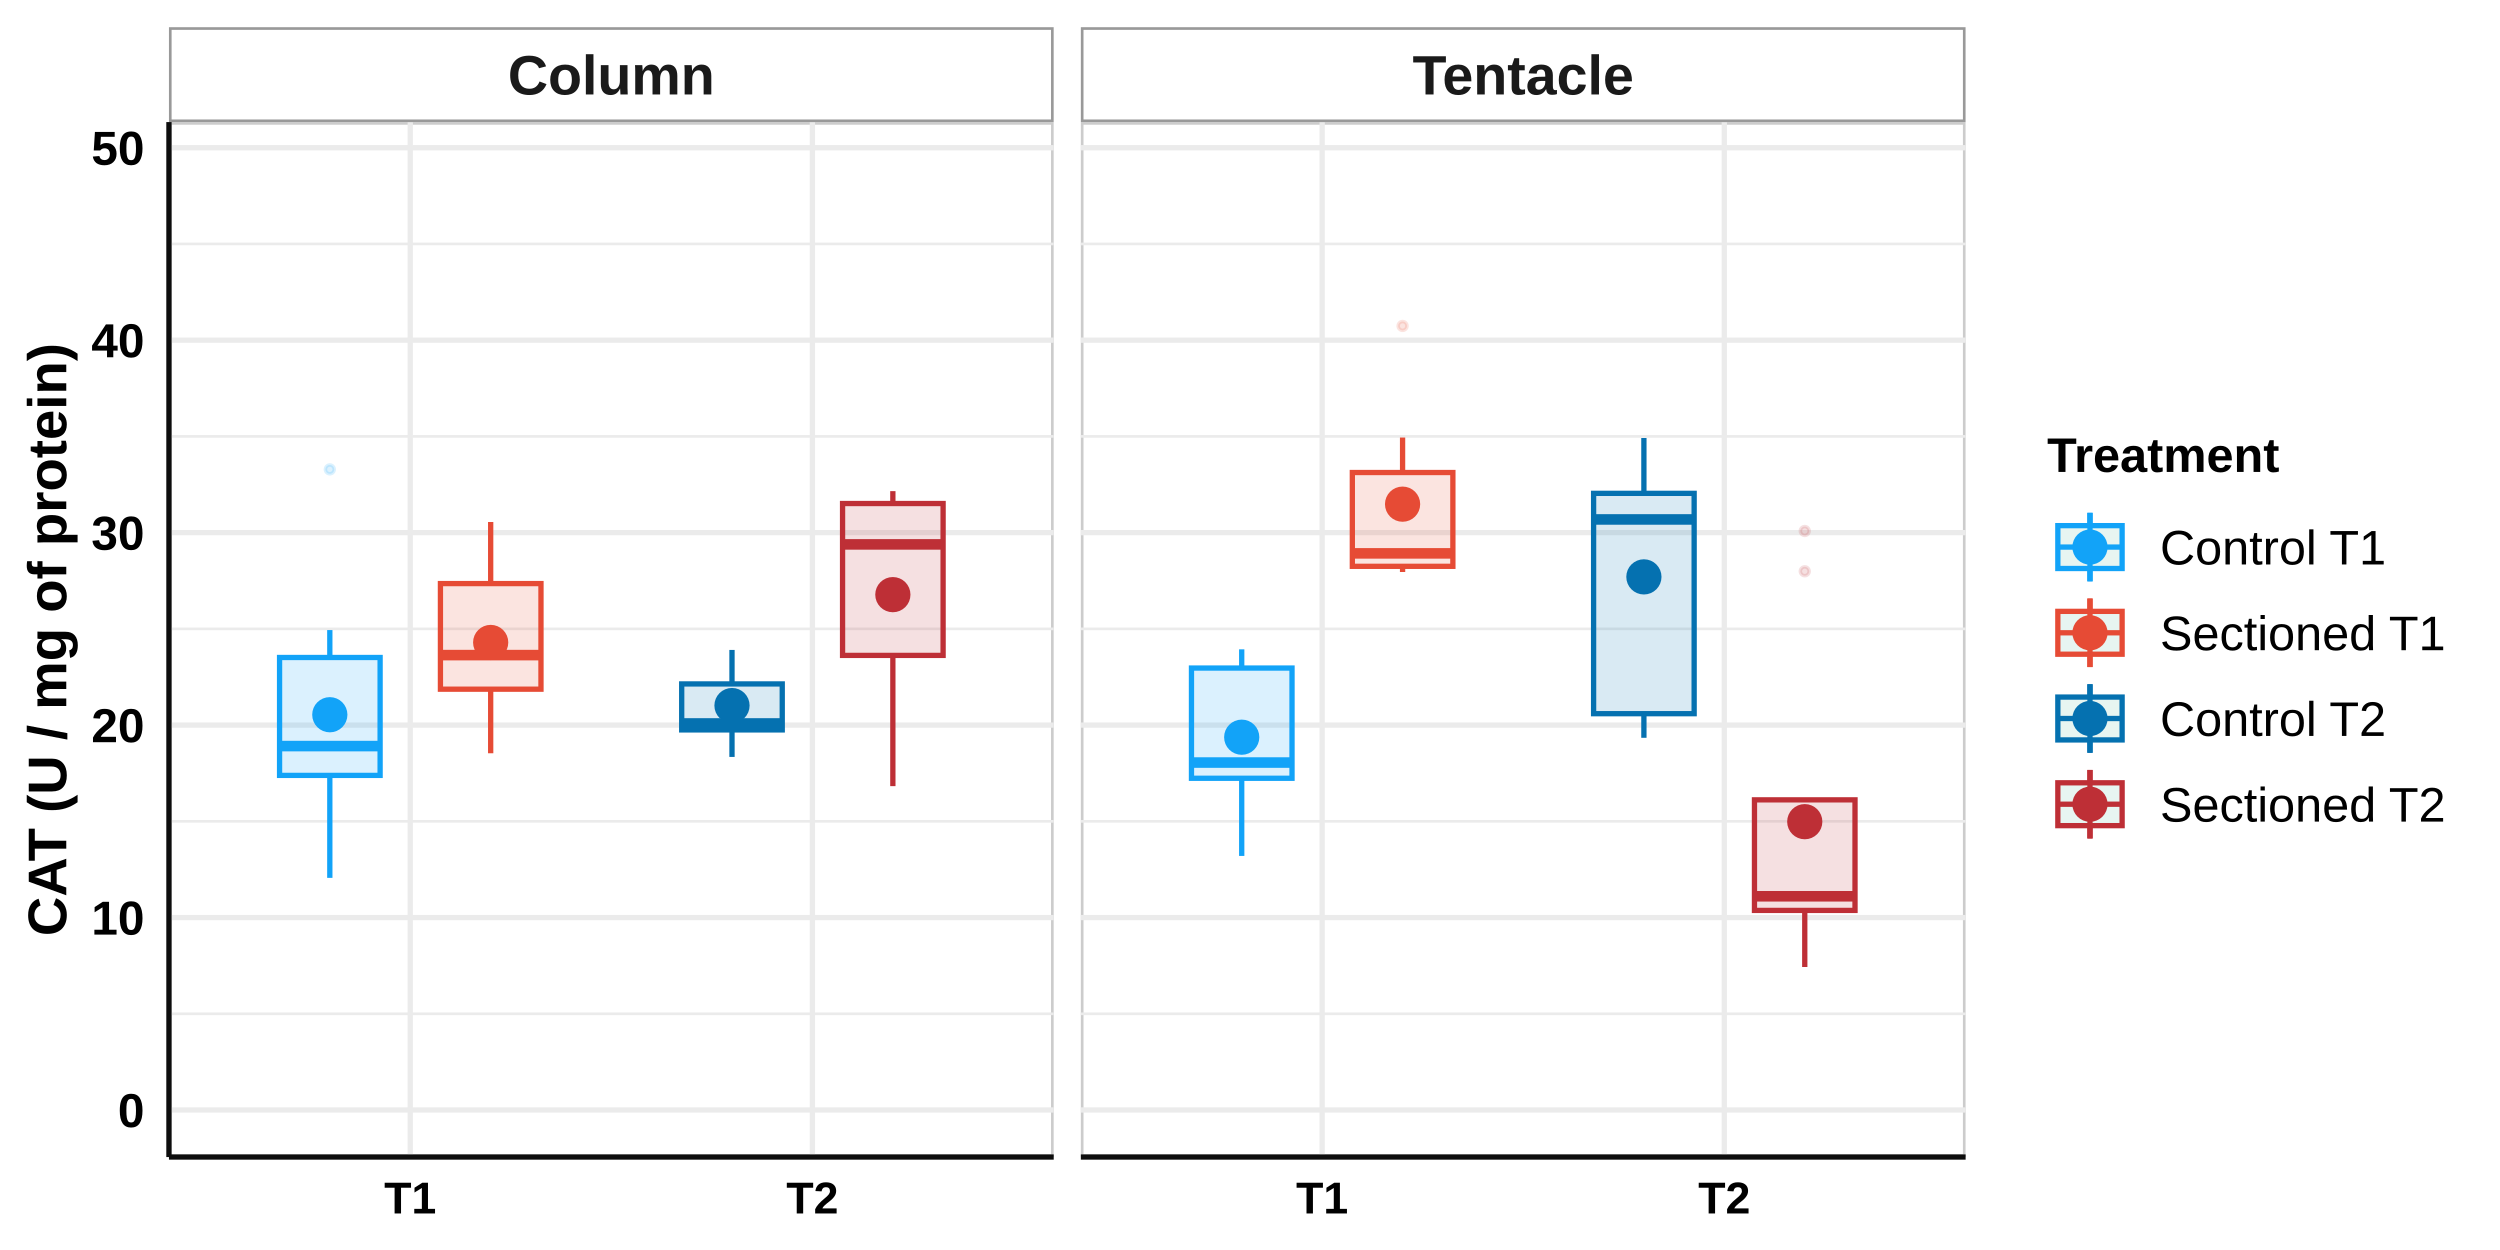
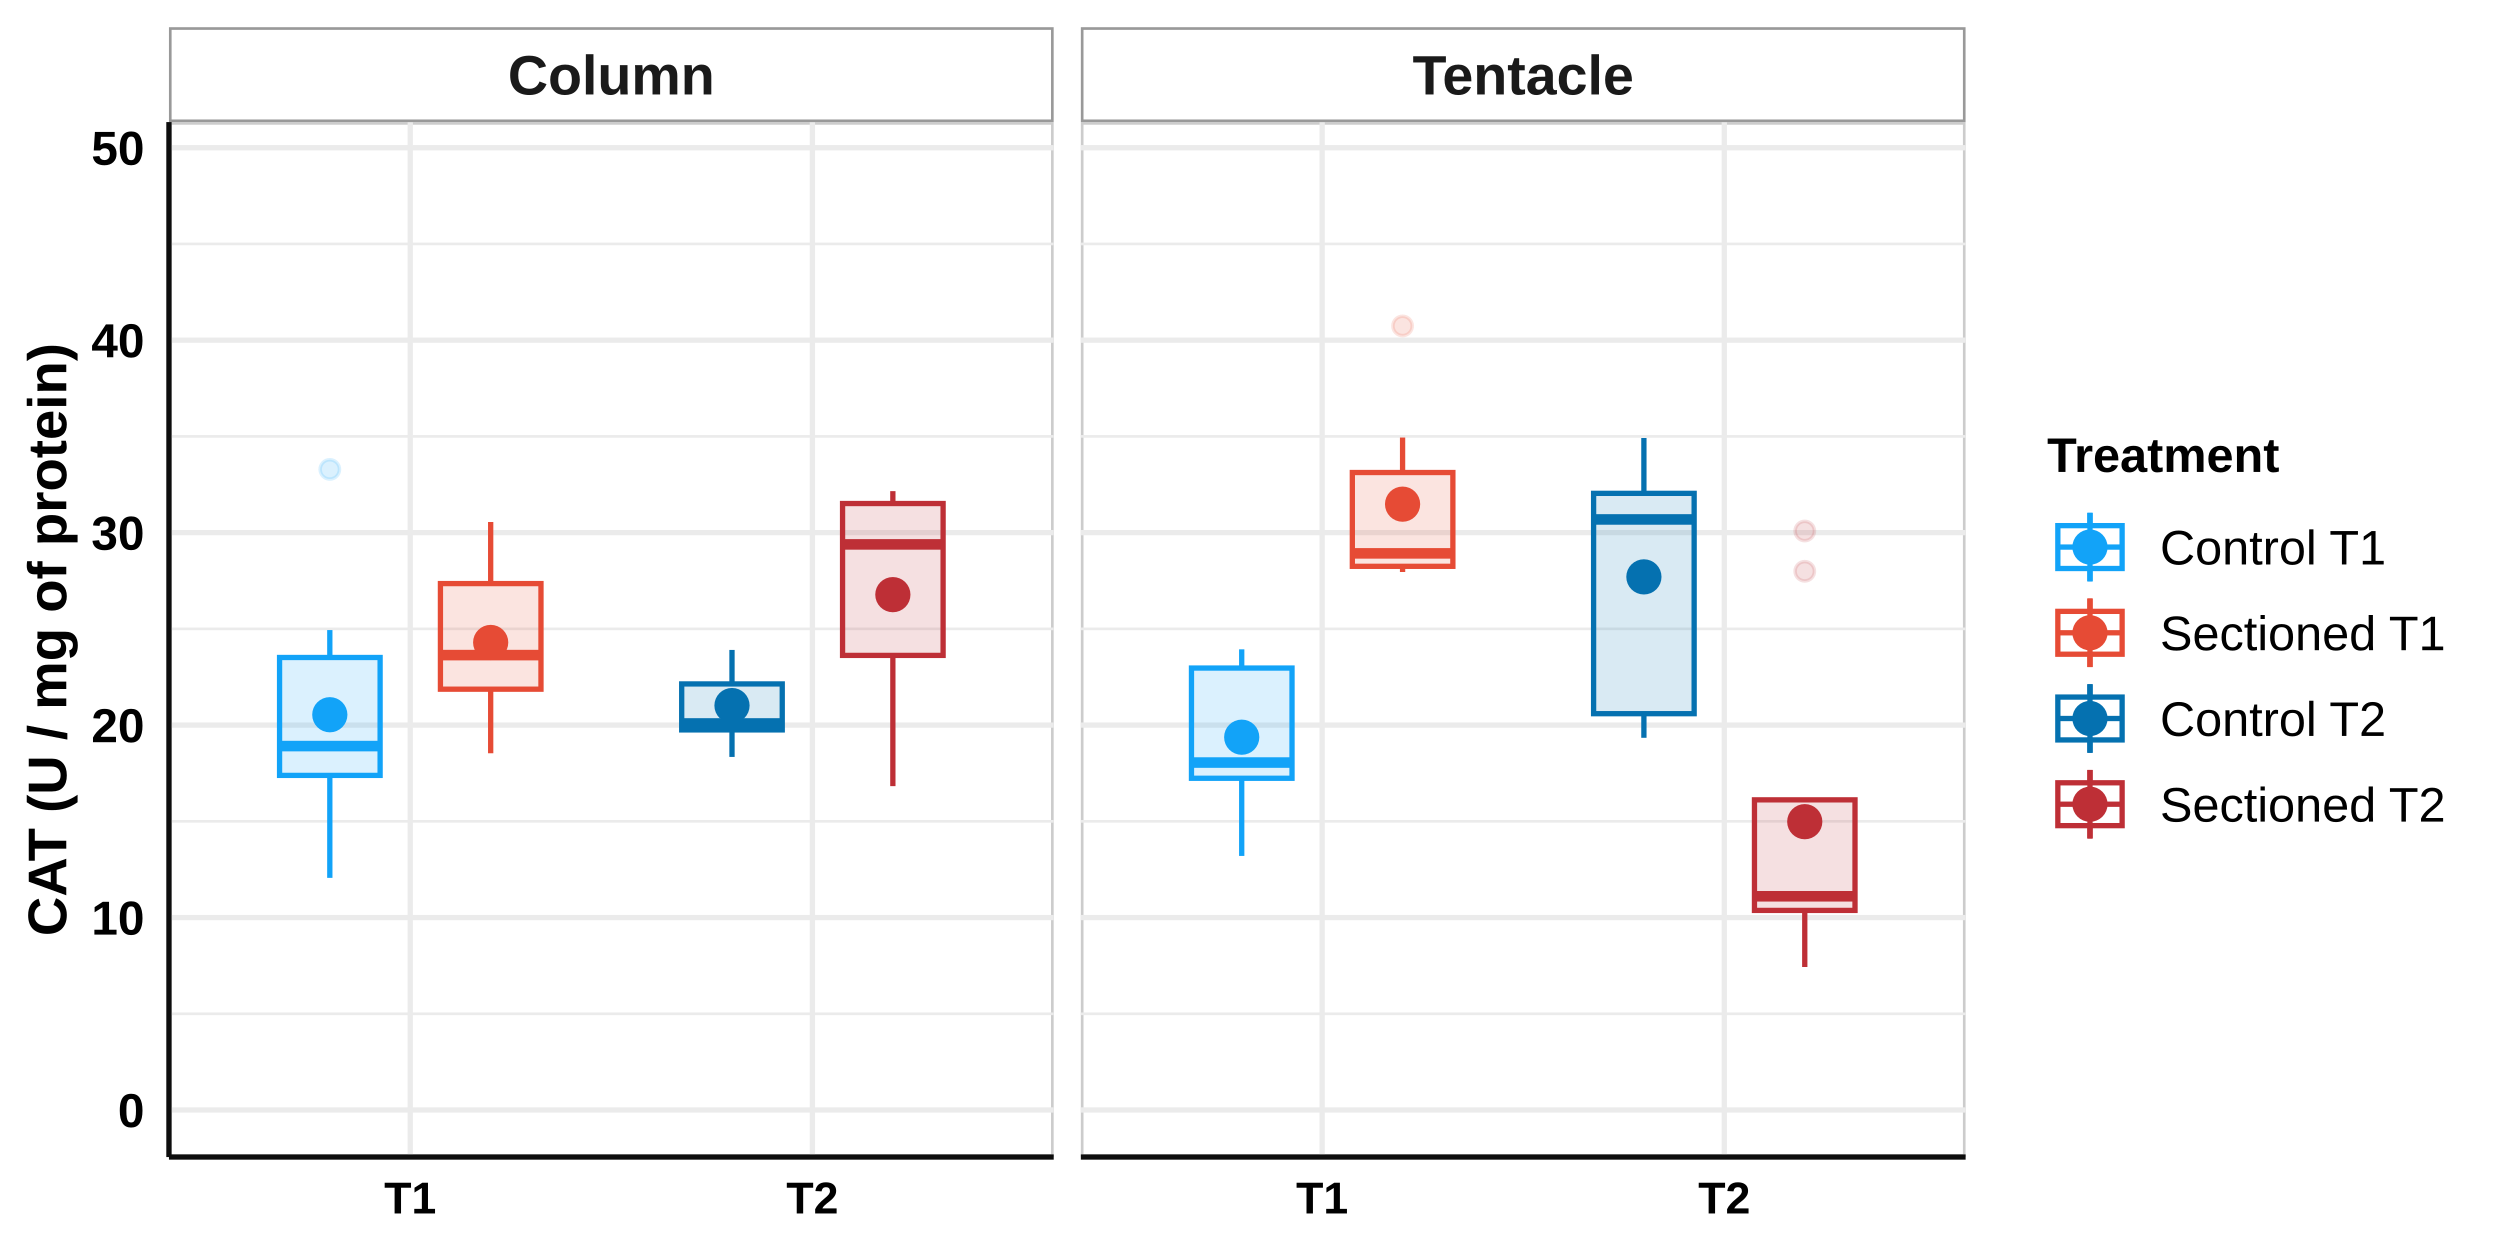
<svg xmlns="http://www.w3.org/2000/svg" width="504.00pt" height="252.00pt" viewBox="0 0 504.00 252.00">
  <g class="svglite">
    <defs>
      <style type="text/css">
    .svglite line, .svglite polyline, .svglite polygon, .svglite path, .svglite rect, .svglite circle {
      fill: none;
      stroke: #000000;
      stroke-linecap: round;
      stroke-linejoin: round;
      stroke-miterlimit: 10.00;
    }
    .svglite text {
      white-space: pre;
    }
    .svglite g.glyphgroup path {
      fill: inherit;
      stroke: none;
    }
  </style>
    </defs>
    <rect width="100%" height="100%" style="stroke: none; fill: #FFFFFF;" />
    <defs>
      <clipPath id="cpMC4wMHw1MDQuMDB8MC4wMHwyNTIuMDA=">
        <rect x="0.00" y="0.00" width="504.00" height="252.00" />
      </clipPath>
    </defs>
    <g clip-path="url(#cpMC4wMHw1MDQuMDB8MC4wMHwyNTIuMDA=)">
      <rect x="0.00" y="0.00" width="504.00" height="252.00" style="stroke-width: 1.07; stroke: none; fill: #FFFFFF;" />
    </g>
    <defs>
      <clipPath id="cpMzQuMDZ8MjEyLjQzfDI0LjYxfDIzMy4yNg==">
        <rect x="34.06" y="24.61" width="178.36" height="208.64" />
      </clipPath>
    </defs>
    <g clip-path="url(#cpMzQuMDZ8MjEyLjQzfDI0LjYxfDIzMy4yNg==)">
      <rect x="34.06" y="24.61" width="178.36" height="208.64" style="stroke-width: 1.07; stroke: #CCCCCC; fill: #FFFFFF;" />
      <polyline points="34.06,204.38 212.43,204.38 " style="stroke-width: 0.53; stroke: #EBEBEB; stroke-linecap: butt;" />
      <polyline points="34.06,165.58 212.43,165.58 " style="stroke-width: 0.53; stroke: #EBEBEB; stroke-linecap: butt;" />
      <polyline points="34.06,126.78 212.43,126.78 " style="stroke-width: 0.53; stroke: #EBEBEB; stroke-linecap: butt;" />
      <polyline points="34.06,87.98 212.43,87.98 " style="stroke-width: 0.53; stroke: #EBEBEB; stroke-linecap: butt;" />
      <polyline points="34.06,49.18 212.43,49.18 " style="stroke-width: 0.53; stroke: #EBEBEB; stroke-linecap: butt;" />
      <polyline points="34.06,223.77 212.43,223.77 " style="stroke-width: 1.07; stroke: #EBEBEB; stroke-linecap: butt;" />
      <polyline points="34.06,184.98 212.43,184.98 " style="stroke-width: 1.07; stroke: #EBEBEB; stroke-linecap: butt;" />
      <polyline points="34.06,146.18 212.43,146.18 " style="stroke-width: 1.07; stroke: #EBEBEB; stroke-linecap: butt;" />
      <polyline points="34.06,107.38 212.43,107.38 " style="stroke-width: 1.07; stroke: #EBEBEB; stroke-linecap: butt;" />
      <polyline points="34.06,68.58 212.43,68.58 " style="stroke-width: 1.07; stroke: #EBEBEB; stroke-linecap: butt;" />
      <polyline points="34.06,29.78 212.43,29.78 " style="stroke-width: 1.07; stroke: #EBEBEB; stroke-linecap: butt;" />
      <polyline points="82.71,233.26 82.71,24.61 " style="stroke-width: 1.07; stroke: #EBEBEB; stroke-linecap: butt;" />
      <polyline points="163.78,233.26 163.78,24.61 " style="stroke-width: 1.07; stroke: #EBEBEB; stroke-linecap: butt;" />
-       <circle cx="66.49" cy="94.63" r="0.89" style="stroke-width: 0.71; stroke: #12A3F8; stroke-opacity: 0.15; fill: #12A3F8; fill-opacity: 0.15;" />
+       <circle cx="66.49" cy="94.63" r="1.95" style="stroke-width: 0.71; stroke: #12A3F8; stroke-opacity: 0.15; fill: #12A3F8; fill-opacity: 0.15;" />
      <line x1="66.49" y1="132.55" x2="66.49" y2="127.02" style="stroke-width: 1.07; stroke: #12A3F8; stroke-linecap: butt;" />
      <line x1="66.49" y1="156.32" x2="66.49" y2="176.98" style="stroke-width: 1.07; stroke: #12A3F8; stroke-linecap: butt;" />
      <polygon points="56.36,132.55 56.36,156.32 76.63,156.32 76.63,132.55 56.36,132.55 " style="stroke-width: 1.07; stroke: #12A3F8; stroke-linecap: butt; stroke-linejoin: miter; fill: #12A3F8; fill-opacity: 0.15;" />
      <line x1="56.36" y1="150.41" x2="76.63" y2="150.41" style="stroke-width: 2.13; stroke: #12A3F8; stroke-linecap: butt; stroke-linejoin: miter;" />
      <line x1="98.92" y1="117.65" x2="98.92" y2="105.24" style="stroke-width: 1.07; stroke: #E64B35; stroke-linecap: butt;" />
      <line x1="98.92" y1="138.94" x2="98.92" y2="151.86" style="stroke-width: 1.07; stroke: #E64B35; stroke-linecap: butt;" />
      <polygon points="88.79,117.65 88.79,138.94 109.06,138.94 109.06,117.65 88.79,117.65 " style="stroke-width: 1.07; stroke: #E64B35; stroke-linecap: butt; stroke-linejoin: miter; fill: #E64B35; fill-opacity: 0.15;" />
      <line x1="88.79" y1="132.07" x2="109.06" y2="132.07" style="stroke-width: 2.13; stroke: #E64B35; stroke-linecap: butt; stroke-linejoin: miter;" />
      <line x1="147.57" y1="137.88" x2="147.57" y2="131.03" style="stroke-width: 1.07; stroke: #0571B0; stroke-linecap: butt;" />
      <line x1="147.57" y1="147.15" x2="147.57" y2="152.60" style="stroke-width: 1.07; stroke: #0571B0; stroke-linecap: butt;" />
      <polygon points="137.43,137.88 137.43,147.15 157.70,147.15 157.70,137.88 137.43,137.88 " style="stroke-width: 1.07; stroke: #0571B0; stroke-linecap: butt; stroke-linejoin: miter; fill: #0571B0; fill-opacity: 0.15;" />
      <line x1="137.43" y1="145.85" x2="157.70" y2="145.85" style="stroke-width: 2.13; stroke: #0571B0; stroke-linecap: butt; stroke-linejoin: miter;" />
      <line x1="180.00" y1="101.51" x2="180.00" y2="99.01" style="stroke-width: 1.07; stroke: #BE2F36; stroke-linecap: butt;" />
      <line x1="180.00" y1="132.13" x2="180.00" y2="158.49" style="stroke-width: 1.07; stroke: #BE2F36; stroke-linecap: butt;" />
      <polygon points="169.86,101.51 169.86,132.13 190.13,132.13 190.13,101.51 169.86,101.51 " style="stroke-width: 1.07; stroke: #BE2F36; stroke-linecap: butt; stroke-linejoin: miter; fill: #BE2F36; fill-opacity: 0.15;" />
      <line x1="169.86" y1="109.75" x2="190.13" y2="109.75" style="stroke-width: 2.13; stroke: #BE2F36; stroke-linecap: butt; stroke-linejoin: miter;" />
      <line x1="66.49" y1="144.09" x2="66.49" y2="144.09" style="stroke-width: 1.07; stroke: #12A3F8; stroke-linecap: butt;" />
      <line x1="98.92" y1="129.52" x2="98.92" y2="129.52" style="stroke-width: 1.07; stroke: #E64B35; stroke-linecap: butt;" />
      <line x1="147.57" y1="142.24" x2="147.57" y2="142.24" style="stroke-width: 1.07; stroke: #0571B0; stroke-linecap: butt;" />
      <line x1="180.00" y1="119.88" x2="180.00" y2="119.88" style="stroke-width: 1.07; stroke: #BE2F36; stroke-linecap: butt;" />
      <circle cx="66.49" cy="144.09" r="2.84" style="stroke-width: 1.42; stroke: #12A3F8; fill: #12A3F8;" />
      <circle cx="98.92" cy="129.52" r="2.84" style="stroke-width: 1.42; stroke: #E64B35; fill: #E64B35;" />
      <circle cx="147.57" cy="142.24" r="2.84" style="stroke-width: 1.42; stroke: #0571B0; fill: #0571B0;" />
      <circle cx="180.00" cy="119.88" r="2.84" style="stroke-width: 1.42; stroke: #BE2F36; fill: #BE2F36;" />
    </g>
    <g clip-path="url(#cpMC4wMHw1MDQuMDB8MC4wMHwyNTIuMDA=)">
</g>
    <defs>
      <clipPath id="cpMjE3LjkwfDM5Ni4yN3wyNC42MXwyMzMuMjY=">
        <rect x="217.90" y="24.61" width="178.36" height="208.64" />
      </clipPath>
    </defs>
    <g clip-path="url(#cpMjE3LjkwfDM5Ni4yN3wyNC42MXwyMzMuMjY=)">
      <rect x="217.90" y="24.61" width="178.36" height="208.64" style="stroke-width: 1.07; stroke: #CCCCCC; fill: #FFFFFF;" />
      <polyline points="217.90,204.38 396.27,204.38 " style="stroke-width: 0.53; stroke: #EBEBEB; stroke-linecap: butt;" />
      <polyline points="217.90,165.58 396.27,165.58 " style="stroke-width: 0.53; stroke: #EBEBEB; stroke-linecap: butt;" />
      <polyline points="217.90,126.78 396.27,126.78 " style="stroke-width: 0.53; stroke: #EBEBEB; stroke-linecap: butt;" />
      <polyline points="217.90,87.98 396.27,87.98 " style="stroke-width: 0.53; stroke: #EBEBEB; stroke-linecap: butt;" />
      <polyline points="217.90,49.18 396.27,49.18 " style="stroke-width: 0.53; stroke: #EBEBEB; stroke-linecap: butt;" />
      <polyline points="217.90,223.77 396.27,223.77 " style="stroke-width: 1.07; stroke: #EBEBEB; stroke-linecap: butt;" />
      <polyline points="217.90,184.98 396.27,184.98 " style="stroke-width: 1.07; stroke: #EBEBEB; stroke-linecap: butt;" />
      <polyline points="217.90,146.18 396.27,146.18 " style="stroke-width: 1.07; stroke: #EBEBEB; stroke-linecap: butt;" />
      <polyline points="217.90,107.38 396.27,107.38 " style="stroke-width: 1.07; stroke: #EBEBEB; stroke-linecap: butt;" />
      <polyline points="217.90,68.58 396.27,68.58 " style="stroke-width: 1.07; stroke: #EBEBEB; stroke-linecap: butt;" />
      <polyline points="217.90,29.78 396.27,29.78 " style="stroke-width: 1.07; stroke: #EBEBEB; stroke-linecap: butt;" />
      <polyline points="266.55,233.26 266.55,24.61 " style="stroke-width: 1.07; stroke: #EBEBEB; stroke-linecap: butt;" />
      <polyline points="347.62,233.26 347.62,24.61 " style="stroke-width: 1.07; stroke: #EBEBEB; stroke-linecap: butt;" />
      <line x1="250.33" y1="134.68" x2="250.33" y2="130.91" style="stroke-width: 1.07; stroke: #12A3F8; stroke-linecap: butt;" />
      <line x1="250.33" y1="156.90" x2="250.33" y2="172.56" style="stroke-width: 1.07; stroke: #12A3F8; stroke-linecap: butt;" />
      <polygon points="240.20,134.68 240.20,156.90 260.47,156.90 260.47,134.68 240.20,134.68 " style="stroke-width: 1.07; stroke: #12A3F8; stroke-linecap: butt; stroke-linejoin: miter; fill: #12A3F8; fill-opacity: 0.15;" />
      <line x1="240.20" y1="153.73" x2="260.47" y2="153.73" style="stroke-width: 2.13; stroke: #12A3F8; stroke-linecap: butt; stroke-linejoin: miter;" />
-       <circle cx="282.76" cy="65.71" r="0.89" style="stroke-width: 0.71; stroke: #E64B35; stroke-opacity: 0.15; fill: #E64B35; fill-opacity: 0.15;" />
+       <circle cx="282.76" cy="65.71" r="1.95" style="stroke-width: 0.71; stroke: #E64B35; stroke-opacity: 0.15; fill: #E64B35; fill-opacity: 0.15;" />
      <line x1="282.76" y1="95.26" x2="282.76" y2="88.21" style="stroke-width: 1.07; stroke: #E64B35; stroke-linecap: butt;" />
      <line x1="282.76" y1="114.17" x2="282.76" y2="115.31" style="stroke-width: 1.07; stroke: #E64B35; stroke-linecap: butt;" />
      <polygon points="272.63,95.26 272.63,114.17 292.90,114.17 292.90,95.26 272.63,95.26 " style="stroke-width: 1.07; stroke: #E64B35; stroke-linecap: butt; stroke-linejoin: miter; fill: #E64B35; fill-opacity: 0.15;" />
      <line x1="272.63" y1="111.56" x2="292.90" y2="111.56" style="stroke-width: 2.13; stroke: #E64B35; stroke-linecap: butt; stroke-linejoin: miter;" />
      <line x1="331.41" y1="99.46" x2="331.41" y2="88.30" style="stroke-width: 1.07; stroke: #0571B0; stroke-linecap: butt;" />
      <line x1="331.41" y1="143.88" x2="331.41" y2="148.74" style="stroke-width: 1.07; stroke: #0571B0; stroke-linecap: butt;" />
      <polygon points="321.27,99.46 321.27,143.88 341.54,143.88 341.54,99.46 321.27,99.46 " style="stroke-width: 1.07; stroke: #0571B0; stroke-linecap: butt; stroke-linejoin: miter; fill: #0571B0; fill-opacity: 0.15;" />
      <line x1="321.27" y1="104.72" x2="341.54" y2="104.72" style="stroke-width: 2.13; stroke: #0571B0; stroke-linecap: butt; stroke-linejoin: miter;" />
-       <circle cx="363.84" cy="115.17" r="0.89" style="stroke-width: 0.71; stroke: #BE2F36; stroke-opacity: 0.15; fill: #BE2F36; fill-opacity: 0.15;" />
-       <circle cx="363.84" cy="107.05" r="0.89" style="stroke-width: 0.71; stroke: #BE2F36; stroke-opacity: 0.15; fill: #BE2F36; fill-opacity: 0.15;" />
+       <circle cx="363.84" cy="115.17" r="1.95" style="stroke-width: 0.71; stroke: #BE2F36; stroke-opacity: 0.15; fill: #BE2F36; fill-opacity: 0.15;" />
+       <circle cx="363.84" cy="107.05" r="1.95" style="stroke-width: 0.71; stroke: #BE2F36; stroke-opacity: 0.15; fill: #BE2F36; fill-opacity: 0.15;" />
      <line x1="363.84" y1="161.25" x2="363.84" y2="161.25" style="stroke-width: 1.07; stroke: #BE2F36; stroke-linecap: butt;" />
      <line x1="363.84" y1="183.54" x2="363.84" y2="194.95" style="stroke-width: 1.07; stroke: #BE2F36; stroke-linecap: butt;" />
      <polygon points="353.70,161.25 353.70,183.54 373.97,183.54 373.97,161.25 353.70,161.25 " style="stroke-width: 1.07; stroke: #BE2F36; stroke-linecap: butt; stroke-linejoin: miter; fill: #BE2F36; fill-opacity: 0.15;" />
      <line x1="353.70" y1="180.69" x2="373.97" y2="180.69" style="stroke-width: 2.13; stroke: #BE2F36; stroke-linecap: butt; stroke-linejoin: miter;" />
      <line x1="250.33" y1="148.62" x2="250.33" y2="148.62" style="stroke-width: 1.07; stroke: #12A3F8; stroke-linecap: butt;" />
      <line x1="282.76" y1="101.64" x2="282.76" y2="101.64" style="stroke-width: 1.07; stroke: #E64B35; stroke-linecap: butt;" />
      <line x1="331.41" y1="116.30" x2="331.41" y2="116.30" style="stroke-width: 1.07; stroke: #0571B0; stroke-linecap: butt;" />
      <line x1="363.84" y1="165.65" x2="363.84" y2="165.65" style="stroke-width: 1.07; stroke: #BE2F36; stroke-linecap: butt;" />
      <circle cx="250.33" cy="148.62" r="2.84" style="stroke-width: 1.42; stroke: #12A3F8; fill: #12A3F8;" />
      <circle cx="282.76" cy="101.64" r="2.84" style="stroke-width: 1.42; stroke: #E64B35; fill: #E64B35;" />
      <circle cx="331.41" cy="116.30" r="2.84" style="stroke-width: 1.42; stroke: #0571B0; fill: #0571B0;" />
      <circle cx="363.84" cy="165.65" r="2.84" style="stroke-width: 1.42; stroke: #BE2F36; fill: #BE2F36;" />
    </g>
    <g clip-path="url(#cpMC4wMHw1MDQuMDB8MC4wMHwyNTIuMDA=)">
</g>
    <defs>
      <clipPath id="cpMzQuMDZ8MjEyLjQzfDUuNDh8MjQuNjE=">
        <rect x="34.06" y="5.48" width="178.36" height="19.14" />
      </clipPath>
    </defs>
    <g clip-path="url(#cpMzQuMDZ8MjEyLjQzfDUuNDh8MjQuNjE=)">
      <rect x="34.06" y="5.48" width="178.36" height="19.14" style="stroke-width: 1.07; stroke: #999999; fill: #FFFFFF;" />
      <text x="123.24" y="19.05" text-anchor="middle" style="font-size: 11.20px; font-weight: bold;fill: #1A1A1A; font-family: &quot;Arial&quot;;" textLength="41.62px" lengthAdjust="spacingAndGlyphs">Column</text>
    </g>
    <g clip-path="url(#cpMC4wMHw1MDQuMDB8MC4wMHwyNTIuMDA=)">
</g>
    <defs>
      <clipPath id="cpMjE3LjkwfDM5Ni4yN3w1LjQ4fDI0LjYx">
        <rect x="217.90" y="5.48" width="178.36" height="19.14" />
      </clipPath>
    </defs>
    <g clip-path="url(#cpMjE3LjkwfDM5Ni4yN3w1LjQ4fDI0LjYx)">
      <rect x="217.90" y="5.48" width="178.36" height="19.14" style="stroke-width: 1.07; stroke: #999999; fill: #FFFFFF;" />
      <text x="307.08" y="19.05" text-anchor="middle" style="font-size: 11.20px; font-weight: bold;fill: #1A1A1A; font-family: &quot;Arial&quot;;" textLength="44.53px" lengthAdjust="spacingAndGlyphs">Tentacle</text>
    </g>
    <g clip-path="url(#cpMC4wMHw1MDQuMDB8MC4wMHwyNTIuMDA=)">
      <polyline points="34.06,233.26 212.43,233.26 " style="stroke-width: 1.07; stroke: #0D0D0D; stroke-linecap: butt;" />
      <text x="82.71" y="244.63" text-anchor="middle" style="font-size: 9.00px; font-weight: bold; font-family: &quot;Arial&quot;;" textLength="10.50px" lengthAdjust="spacingAndGlyphs">T1</text>
      <text x="163.78" y="244.63" text-anchor="middle" style="font-size: 9.00px; font-weight: bold; font-family: &quot;Arial&quot;;" textLength="10.50px" lengthAdjust="spacingAndGlyphs">T2</text>
      <polyline points="217.90,233.26 396.27,233.26 " style="stroke-width: 1.07; stroke: #0D0D0D; stroke-linecap: butt;" />
      <text x="266.55" y="244.63" text-anchor="middle" style="font-size: 9.00px; font-weight: bold; font-family: &quot;Arial&quot;;" textLength="10.50px" lengthAdjust="spacingAndGlyphs">T1</text>
      <text x="347.62" y="244.63" text-anchor="middle" style="font-size: 9.00px; font-weight: bold; font-family: &quot;Arial&quot;;" textLength="10.50px" lengthAdjust="spacingAndGlyphs">T2</text>
      <polyline points="34.06,233.26 34.06,24.61 " style="stroke-width: 1.07; stroke: #0D0D0D; stroke-linecap: butt;" />
      <text x="29.13" y="227.22" text-anchor="end" style="font-size: 9.63px; font-weight: bold; font-family: &quot;Arial&quot;;" textLength="5.36px" lengthAdjust="spacingAndGlyphs">0</text>
      <text x="29.13" y="188.42" text-anchor="end" style="font-size: 9.63px; font-weight: bold; font-family: &quot;Arial&quot;;" textLength="10.72px" lengthAdjust="spacingAndGlyphs">10</text>
      <text x="29.13" y="149.62" text-anchor="end" style="font-size: 9.63px; font-weight: bold; font-family: &quot;Arial&quot;;" textLength="10.72px" lengthAdjust="spacingAndGlyphs">20</text>
      <text x="29.13" y="110.82" text-anchor="end" style="font-size: 9.63px; font-weight: bold; font-family: &quot;Arial&quot;;" textLength="10.72px" lengthAdjust="spacingAndGlyphs">30</text>
      <text x="29.13" y="72.02" text-anchor="end" style="font-size: 9.63px; font-weight: bold; font-family: &quot;Arial&quot;;" textLength="10.72px" lengthAdjust="spacingAndGlyphs">40</text>
      <text x="29.13" y="33.22" text-anchor="end" style="font-size: 9.63px; font-weight: bold; font-family: &quot;Arial&quot;;" textLength="10.72px" lengthAdjust="spacingAndGlyphs">50</text>
      <text transform="translate(13.36,128.94) rotate(-90)" text-anchor="middle" style="font-size: 11.00px; font-weight: bold; font-family: &quot;Arial&quot;;" textLength="122.62px" lengthAdjust="spacingAndGlyphs">CAT (U / mg  of protein)</text>
      <text x="412.70" y="95.14" style="font-size: 9.80px; font-weight: bold; font-family: &quot;Arial&quot;;" textLength="46.84px" lengthAdjust="spacingAndGlyphs">Treatment</text>
      <polyline points="421.34,117.20 421.34,114.61 " style="stroke-width: 1.07; stroke: #12A3F8; stroke-linecap: butt; stroke-linejoin: miter;" />
      <polyline points="421.34,105.97 421.34,103.38 " style="stroke-width: 1.07; stroke: #12A3F8; stroke-linecap: butt; stroke-linejoin: miter;" />
-       <rect x="414.86" y="105.97" width="12.96" height="8.64" style="stroke-width: 1.07; stroke: #12A3F8; stroke-linecap: butt; stroke-linejoin: miter; fill: #62BBA5; fill-opacity: 0.15;" />
+       <rect x="414.86" y="105.97" width="12.96" height="8.64" style="stroke-width: 1.07; stroke: #12A3F8; stroke-linecap: butt; stroke-linejoin: miter; fill: #FFFFFF; fill-opacity: 0.15;" />
      <polyline points="414.86,110.29 427.82,110.29 " style="stroke-width: 1.07; stroke: #12A3F8; stroke-linecap: butt; stroke-linejoin: miter;" />
      <polyline points="421.34,117.20 421.34,117.20 " style="stroke-width: 1.07; stroke: #12A3F8; stroke-linecap: butt; stroke-linejoin: miter;" />
      <polyline points="421.34,103.38 421.34,103.38 " style="stroke-width: 1.07; stroke: #12A3F8; stroke-linecap: butt; stroke-linejoin: miter;" />
      <line x1="421.34" y1="117.20" x2="421.34" y2="103.38" style="stroke-width: 1.07; stroke: #12A3F8; stroke-linecap: butt;" />
      <circle cx="421.34" cy="110.29" r="2.84" style="stroke-width: 1.42; stroke: #12A3F8; fill: #12A3F8;" />
      <polyline points="421.34,134.48 421.34,131.89 " style="stroke-width: 1.07; stroke: #E64B35; stroke-linecap: butt; stroke-linejoin: miter;" />
      <polyline points="421.34,123.25 421.34,120.66 " style="stroke-width: 1.07; stroke: #E64B35; stroke-linecap: butt; stroke-linejoin: miter;" />
-       <rect x="414.86" y="123.25" width="12.96" height="8.64" style="stroke-width: 1.07; stroke: #E64B35; stroke-linecap: butt; stroke-linejoin: miter; fill: #62BBA5; fill-opacity: 0.15;" />
+       <rect x="414.86" y="123.25" width="12.96" height="8.64" style="stroke-width: 1.07; stroke: #E64B35; stroke-linecap: butt; stroke-linejoin: miter; fill: #FFFFFF; fill-opacity: 0.15;" />
      <polyline points="414.86,127.57 427.82,127.57 " style="stroke-width: 1.07; stroke: #E64B35; stroke-linecap: butt; stroke-linejoin: miter;" />
      <polyline points="421.34,134.48 421.34,134.48 " style="stroke-width: 1.07; stroke: #E64B35; stroke-linecap: butt; stroke-linejoin: miter;" />
      <polyline points="421.34,120.66 421.34,120.66 " style="stroke-width: 1.07; stroke: #E64B35; stroke-linecap: butt; stroke-linejoin: miter;" />
      <line x1="421.34" y1="134.48" x2="421.34" y2="120.66" style="stroke-width: 1.07; stroke: #E64B35; stroke-linecap: butt;" />
      <circle cx="421.34" cy="127.57" r="2.84" style="stroke-width: 1.42; stroke: #E64B35; fill: #E64B35;" />
      <polyline points="421.34,151.76 421.34,149.17 " style="stroke-width: 1.07; stroke: #0571B0; stroke-linecap: butt; stroke-linejoin: miter;" />
      <polyline points="421.34,140.53 421.34,137.94 " style="stroke-width: 1.07; stroke: #0571B0; stroke-linecap: butt; stroke-linejoin: miter;" />
-       <rect x="414.86" y="140.53" width="12.96" height="8.64" style="stroke-width: 1.07; stroke: #0571B0; stroke-linecap: butt; stroke-linejoin: miter; fill: #62BBA5; fill-opacity: 0.15;" />
+       <rect x="414.86" y="140.53" width="12.96" height="8.64" style="stroke-width: 1.07; stroke: #0571B0; stroke-linecap: butt; stroke-linejoin: miter; fill: #FFFFFF; fill-opacity: 0.15;" />
      <polyline points="414.86,144.85 427.82,144.85 " style="stroke-width: 1.07; stroke: #0571B0; stroke-linecap: butt; stroke-linejoin: miter;" />
      <polyline points="421.34,151.76 421.34,151.76 " style="stroke-width: 1.07; stroke: #0571B0; stroke-linecap: butt; stroke-linejoin: miter;" />
      <polyline points="421.34,137.94 421.34,137.94 " style="stroke-width: 1.07; stroke: #0571B0; stroke-linecap: butt; stroke-linejoin: miter;" />
      <line x1="421.34" y1="151.76" x2="421.34" y2="137.94" style="stroke-width: 1.07; stroke: #0571B0; stroke-linecap: butt;" />
      <circle cx="421.34" cy="144.85" r="2.84" style="stroke-width: 1.42; stroke: #0571B0; fill: #0571B0;" />
      <polyline points="421.34,169.04 421.34,166.45 " style="stroke-width: 1.07; stroke: #BE2F36; stroke-linecap: butt; stroke-linejoin: miter;" />
      <polyline points="421.34,157.81 421.34,155.22 " style="stroke-width: 1.07; stroke: #BE2F36; stroke-linecap: butt; stroke-linejoin: miter;" />
-       <rect x="414.86" y="157.81" width="12.96" height="8.64" style="stroke-width: 1.07; stroke: #BE2F36; stroke-linecap: butt; stroke-linejoin: miter; fill: #62BBA5; fill-opacity: 0.15;" />
+       <rect x="414.86" y="157.81" width="12.96" height="8.64" style="stroke-width: 1.07; stroke: #BE2F36; stroke-linecap: butt; stroke-linejoin: miter; fill: #FFFFFF; fill-opacity: 0.15;" />
      <polyline points="414.86,162.13 427.82,162.13 " style="stroke-width: 1.07; stroke: #BE2F36; stroke-linecap: butt; stroke-linejoin: miter;" />
      <polyline points="421.34,169.04 421.34,169.04 " style="stroke-width: 1.07; stroke: #BE2F36; stroke-linecap: butt; stroke-linejoin: miter;" />
      <polyline points="421.34,155.22 421.34,155.22 " style="stroke-width: 1.07; stroke: #BE2F36; stroke-linecap: butt; stroke-linejoin: miter;" />
      <line x1="421.34" y1="169.04" x2="421.34" y2="155.22" style="stroke-width: 1.07; stroke: #BE2F36; stroke-linecap: butt;" />
      <circle cx="421.34" cy="162.13" r="2.84" style="stroke-width: 1.42; stroke: #BE2F36; fill: #BE2F36;" />
      <text x="435.46" y="113.80" style="font-size: 9.80px; font-family: &quot;Arial&quot;;" textLength="45.58px" lengthAdjust="spacingAndGlyphs">Control T1</text>
      <text x="435.46" y="131.08" style="font-size: 9.80px; font-family: &quot;Arial&quot;;" textLength="57.58px" lengthAdjust="spacingAndGlyphs">Sectioned T1</text>
      <text x="435.46" y="148.36" style="font-size: 9.80px; font-family: &quot;Arial&quot;;" textLength="45.58px" lengthAdjust="spacingAndGlyphs">Control T2</text>
      <text x="435.46" y="165.64" style="font-size: 9.80px; font-family: &quot;Arial&quot;;" textLength="57.58px" lengthAdjust="spacingAndGlyphs">Sectioned T2</text>
    </g>
  </g>
</svg>
